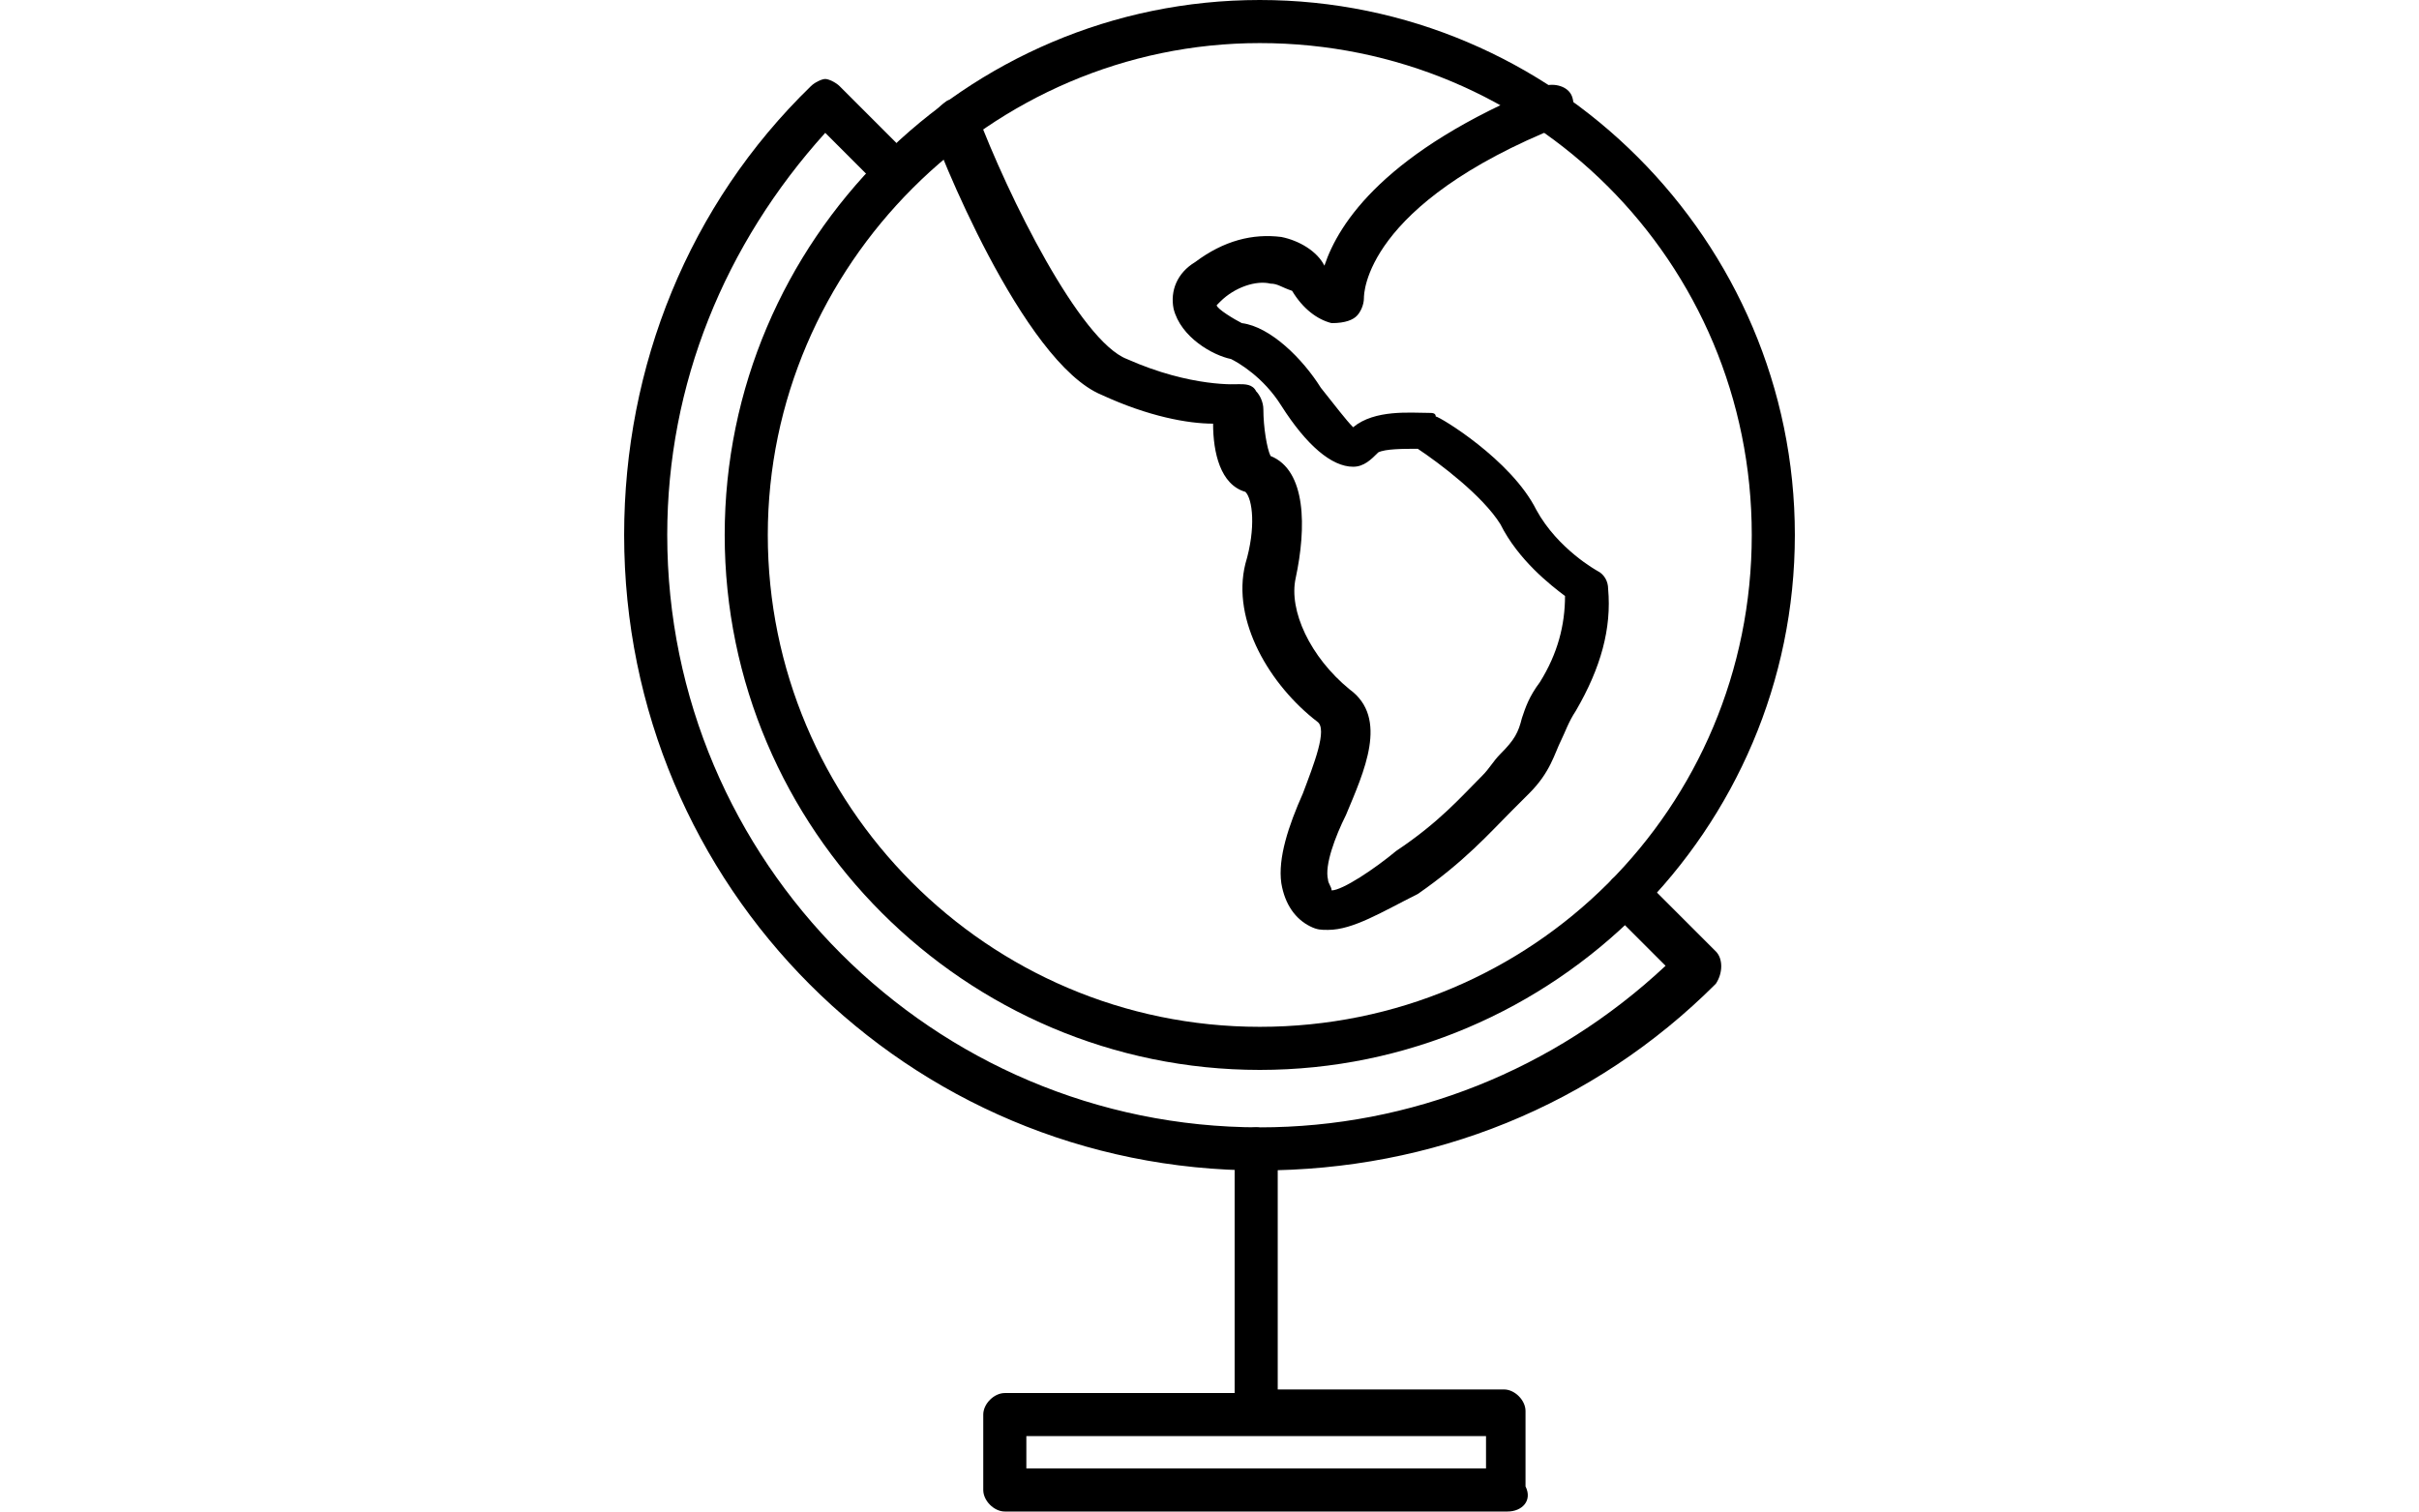
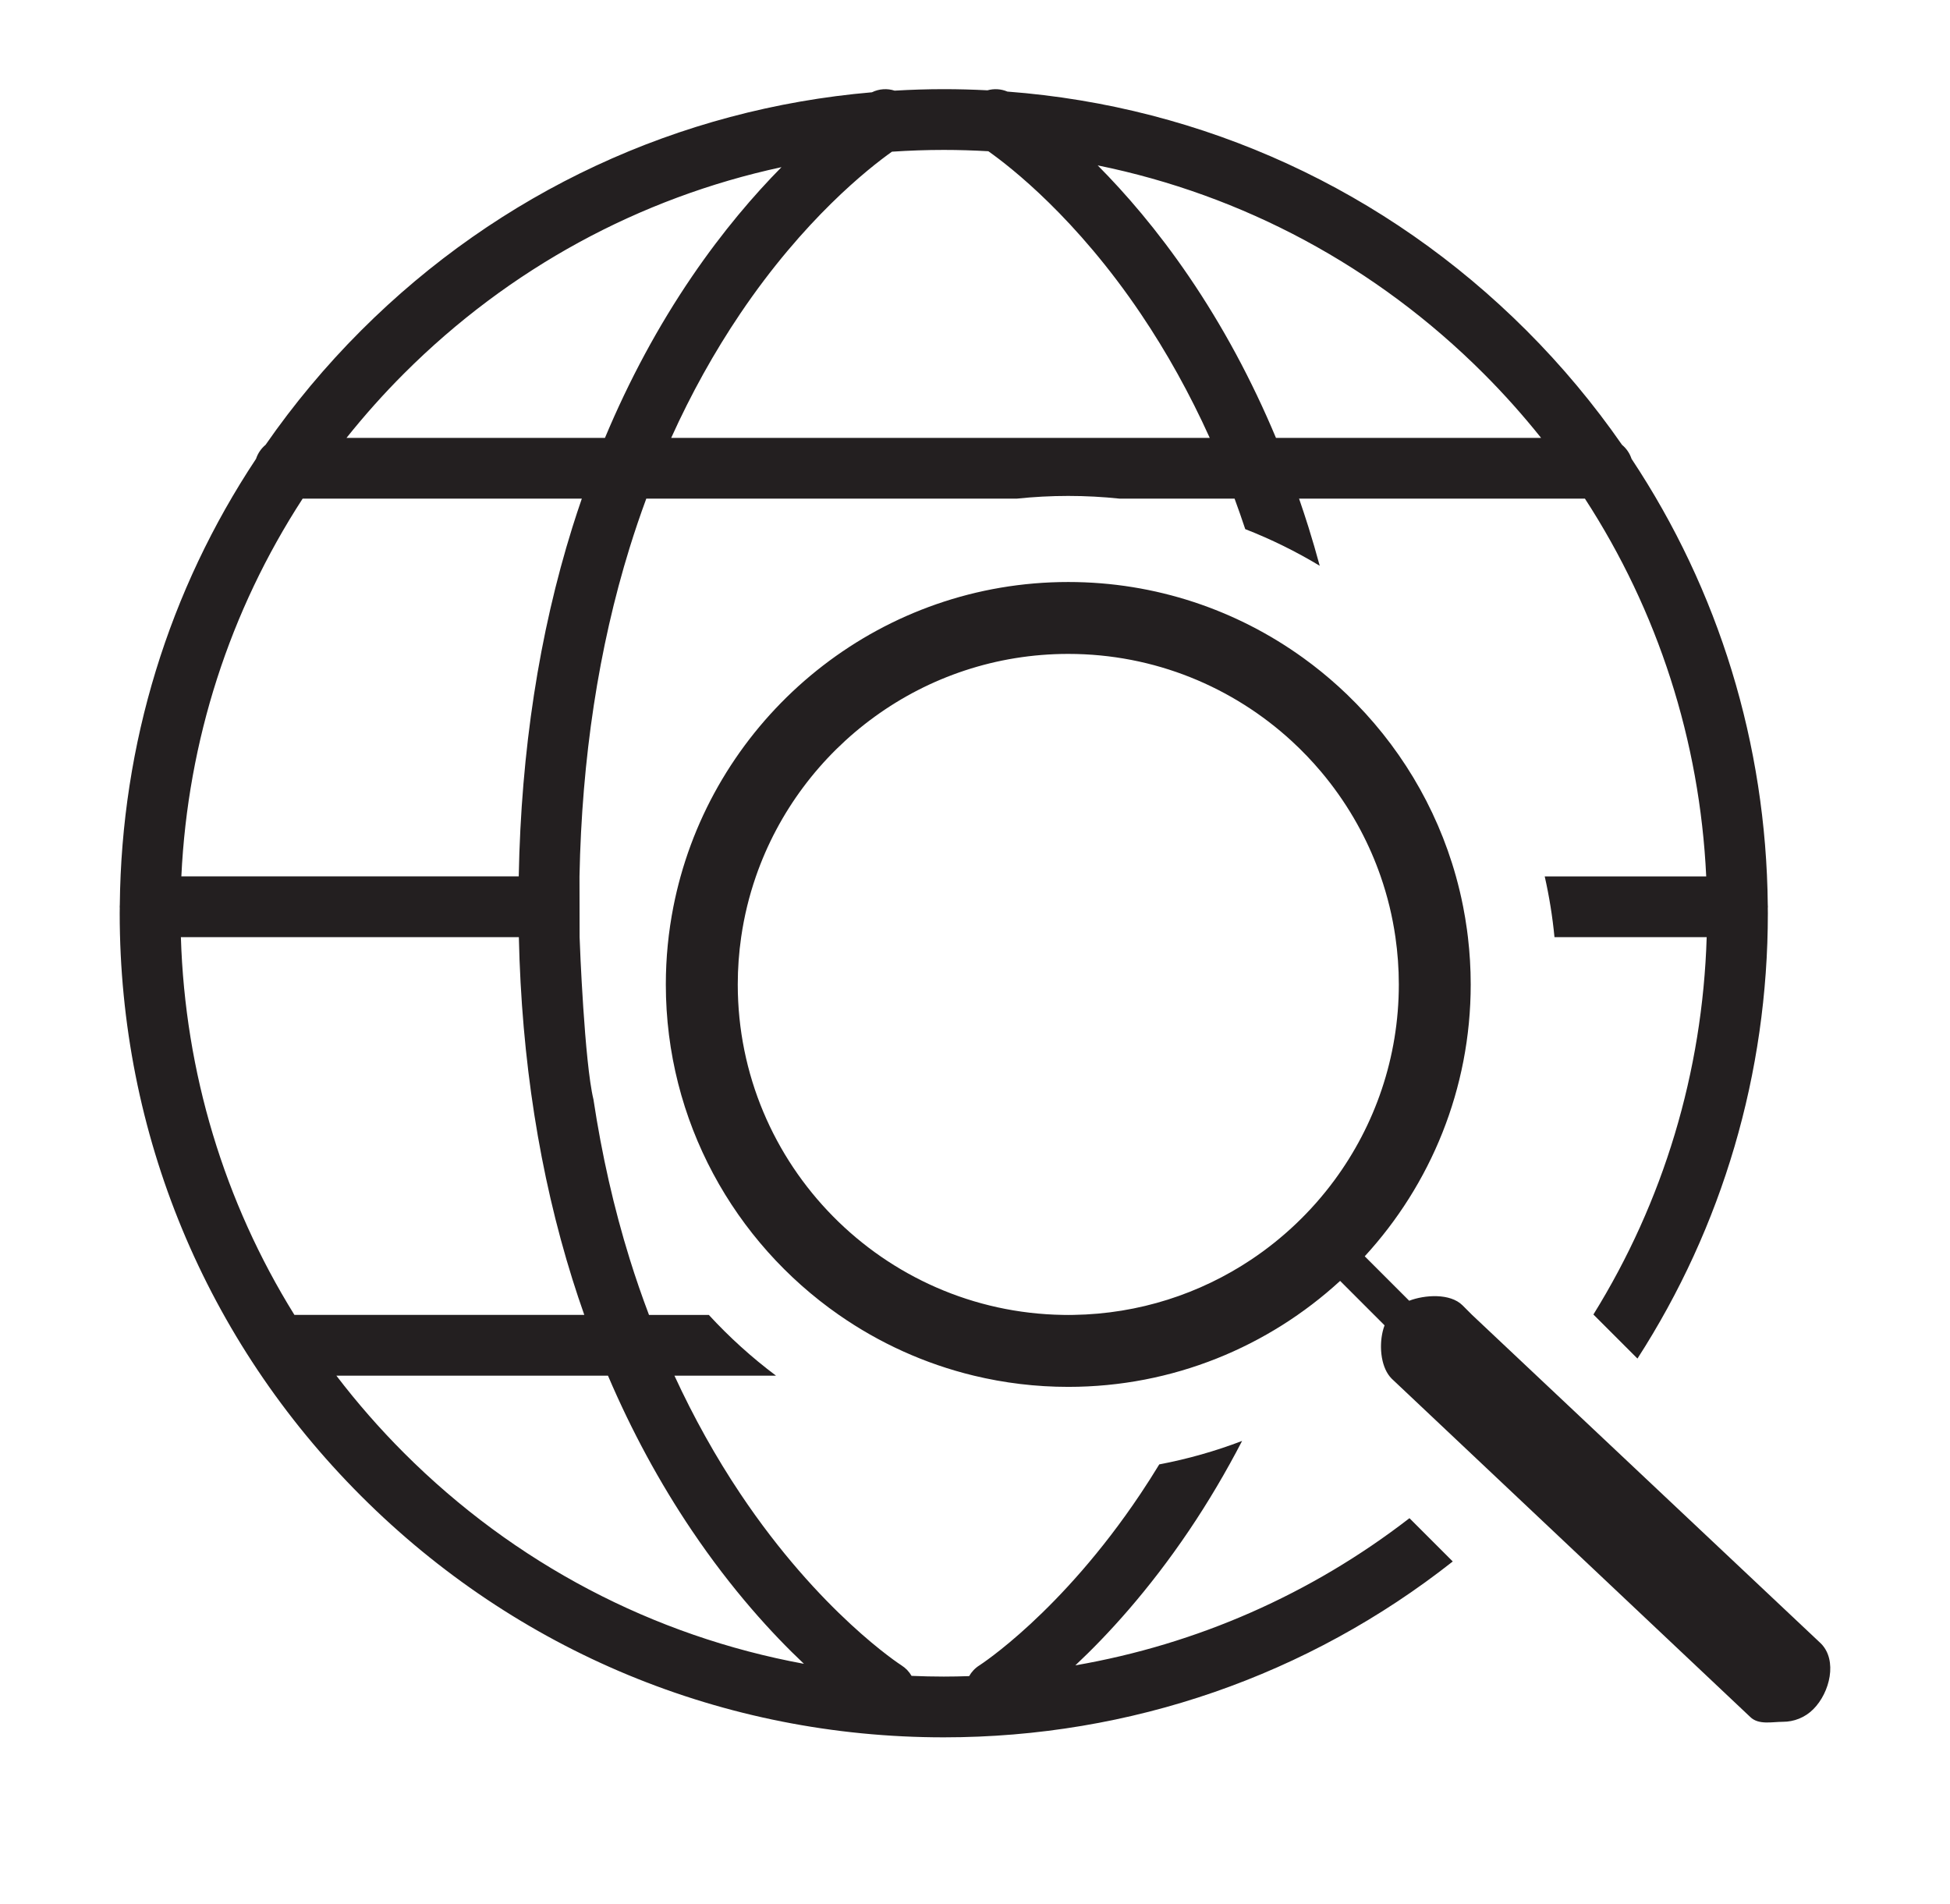
- <svg xmlns="http://www.w3.org/2000/svg" version="1.1" id="Layer_1" x="0px" y="0px" width="1280px" height="800px" viewBox="0 0 1280 800" enable-background="new 0 0 1280 800" xml:space="preserve">
+ <svg xmlns="http://www.w3.org/2000/svg" version="1.1" id="Layer_1" x="0px" y="0px" width="770.219px" height="751.822px" viewBox="0 0 770.219 751.822" enable-background="new 0 0 770.219 751.822" xml:space="preserve">
  <g>
-     <path d="M666.604,566.271c-155.819,0-283.136-127.315-283.136-283.135C383.468,127.316,510.784,0,666.604,0   s283.135,127.316,283.135,283.135C949.738,438.955,822.423,566.271,666.604,566.271z M666.604,22.803   c-142.518,0-260.333,117.815-260.333,260.333c0,142.518,115.915,260.333,260.333,260.333s260.332-115.914,260.332-260.333   C926.936,138.717,811.021,22.803,666.604,22.803z" />
-     <path d="M702.708,492.161c-3.801,0-5.701,0-9.501-1.899c-7.602-3.801-13.302-11.402-15.202-22.804   c-1.9-13.301,3.801-30.403,11.401-47.506c5.701-15.201,13.302-34.204,7.601-38.005c-24.703-19.002-45.605-53.206-38.005-83.61   c5.701-19.002,3.801-34.205,0-38.005c-13.301-3.8-17.102-20.903-17.102-36.104c-13.302,0-34.204-3.8-58.907-15.202   c-41.806-17.103-87.411-131.117-91.212-144.418c0-1.9,3.801-7.601,9.502-11.401c5.7-1.9,13.301,0,15.201,5.701   c17.103,45.606,55.107,121.615,79.811,131.117c34.204,15.202,58.907,13.301,58.907,13.301c3.8,0,7.601,0,9.501,3.801   c1.9,1.9,3.801,5.701,3.801,9.501c0,9.501,1.9,20.903,3.8,24.703c19.003,7.601,19.003,38.005,13.302,64.608   c-3.8,17.102,7.602,41.805,28.504,58.907c20.902,15.202,7.601,43.705-1.9,66.508c-5.7,11.402-11.401,26.604-9.501,34.205   c0,1.899,1.9,3.8,1.9,5.7c5.7,0,22.803-11.401,34.204-20.902c22.803-15.202,34.204-28.504,45.605-39.905   c3.801-3.801,5.701-7.601,9.501-11.401c7.602-7.601,9.502-11.401,11.401-19.002c1.9-5.701,3.801-11.401,9.502-19.003   c9.501-15.202,13.301-30.403,13.301-45.605c-7.601-5.701-24.702-19.002-34.204-38.005c-9.501-15.202-32.304-32.304-43.705-39.905   c-7.601,0-17.103,0-20.902,1.9c-3.801,3.801-7.602,7.601-13.302,7.601l0,0c-11.401,0-24.703-11.401-38.005-32.304   c-9.501-15.202-22.803-22.803-26.604-24.703c-9.501-1.9-26.604-11.402-30.403-26.604c-1.9-9.501,1.9-19.002,11.401-24.703   c15.202-11.401,30.403-15.202,45.605-13.302c9.501,1.9,19.002,7.601,22.803,15.202c7.601-22.803,32.304-60.808,115.915-95.012   c5.7-1.9,13.301,0,15.201,5.701c1.9,5.7,0,13.301-5.7,15.202C721.71,108.313,721.71,155.819,721.71,157.72   c0,3.8-1.899,7.601-3.8,9.501c-1.9,1.9-5.701,3.801-13.302,3.801c-7.602-1.9-15.202-7.601-20.903-17.102   c-5.7-1.9-7.601-3.801-11.401-3.801c-7.601-1.9-19.002,1.9-26.603,9.501c-1.9,1.9-1.9,1.9-1.9,1.9c0,1.9,9.501,7.601,13.302,9.501   c15.201,1.9,32.304,19.002,41.805,34.204c7.602,9.501,13.302,17.102,17.103,20.903c11.401-9.501,30.403-7.601,39.904-7.601   c1.9,0,3.801,0,3.801,1.9c1.9,0,39.905,22.803,53.207,49.406c11.401,20.902,32.304,32.304,32.304,32.304   c3.801,1.9,5.701,5.701,5.701,9.501c1.899,20.903-3.801,41.806-17.103,64.608c-3.801,5.701-5.701,11.401-7.601,15.202   c-3.801,7.601-5.701,17.102-17.103,28.503c-3.801,3.801-5.7,5.701-9.501,9.502c-11.401,11.401-24.703,26.603-49.406,43.705   C731.211,482.66,716.01,492.161,702.708,492.161z" />
-     <path d="M666.604,619.478c-186.224,0-336.342-150.119-336.342-336.342c0-89.311,34.205-174.822,98.812-237.53   c1.9-1.9,5.701-3.8,7.602-3.8s5.7,1.9,7.601,3.8L482.28,83.61c5.701,3.801,5.701,11.401,0,15.202c-3.801,3.8-11.401,3.8-17.103,0   l-28.503-28.504c-53.207,58.908-83.611,133.017-83.611,212.827c0,172.921,140.618,313.54,313.54,313.54   c79.81,0,155.819-30.404,214.727-85.511l-28.504-28.504c-3.8-3.801-3.8-11.401,0-17.102c3.801-3.801,11.402-3.801,17.103,0   l38.005,38.004c3.801,3.801,3.801,11.402,0,17.103C843.325,585.273,757.814,619.478,666.604,619.478z" />
-     <path d="M797.72,800H531.687c-5.701,0-11.401-5.701-11.401-11.401v-39.905c0-5.7,5.7-11.401,11.401-11.401h121.615V608.076   c0-5.701,5.7-11.401,11.401-11.401s11.401,5.7,11.401,11.401v127.315h119.715c5.701,0,11.401,5.701,11.401,11.401v39.905   C811.021,794.299,805.32,800,797.72,800z M544.988,777.197h241.33v-17.103h-243.23v17.103H544.988z" />
+     <path fill="#231F20" d="M581.452,519.361l-3.771-3.772c-4.889-4.889-15.016-4.153-21.075-1.824l-17.555-17.554   c25.978-28.307,41.858-66.02,41.858-107.377c0-6.318-0.383-12.549-1.104-18.677l0,0c-0.001-0.009-0.002-0.019-0.003-0.025   c-0.119-1.009-0.247-2.015-0.385-3.018c-0.003-0.024-0.009-0.048-0.011-0.071c-0.418-3.021-0.916-6.017-1.5-8.979   c-0.007-0.028-0.012-0.06-0.018-0.088c-0.179-0.899-0.365-1.8-0.559-2.694c-0.045-0.2-0.088-0.4-0.131-0.602   c-0.193-0.877-0.393-1.752-0.6-2.624c-0.01-0.043-0.021-0.086-0.031-0.13c-0.461-1.929-0.955-3.845-1.483-5.747   c-0.002-0.008-0.005-0.015-0.007-0.021l0,0c-7.746-27.765-22.855-52.483-43.086-71.917l0,0c-0.003-0.003-0.007-0.005-0.01-0.008   c-2.137-2.053-4.331-4.045-6.579-5.977c-0.038-0.034-0.079-0.067-0.118-0.101c-1.041-0.894-2.098-1.772-3.16-2.639   c-0.16-0.13-0.32-0.258-0.48-0.387c-0.97-0.784-1.949-1.556-2.938-2.317c-0.176-0.135-0.353-0.27-0.526-0.404   c-1.03-0.786-2.07-1.56-3.121-2.322c-0.107-0.079-0.218-0.16-0.327-0.239c-26.127-18.846-58.178-29.968-92.779-29.968   c-72.868,0-134.438,49.29-153.131,116.278l0,0c-0.004,0.016-0.008,0.031-0.013,0.046c-0.521,1.875-1.01,3.765-1.465,5.668   c-0.016,0.063-0.032,0.13-0.048,0.195c-0.205,0.863-0.4,1.731-0.592,2.603c-0.045,0.206-0.09,0.412-0.137,0.618   c-0.191,0.895-0.38,1.792-0.558,2.691c-0.005,0.023-0.01,0.051-0.015,0.073c-1.963,9.962-3.002,20.252-3.002,30.781   c0,53.999,27.071,101.787,68.351,130.527l0,0c0.006,0.004,0.011,0.008,0.019,0.012c15.899,11.068,33.905,19.307,53.288,23.985   c0.006,0.001,0.01,0.002,0.014,0.003l0,0c11.965,2.887,24.448,4.428,37.286,4.428c41.355,0,79.069-15.882,107.378-41.859   l13.432,13.434l4.122,4.122c-0.141,0.363-0.271,0.744-0.393,1.14c-0.041,0.132-0.074,0.271-0.112,0.408   c-0.076,0.265-0.151,0.526-0.218,0.803c-0.042,0.176-0.078,0.356-0.117,0.535c-0.053,0.243-0.105,0.483-0.151,0.733   c-0.038,0.204-0.067,0.414-0.102,0.622c-0.036,0.229-0.072,0.458-0.104,0.691c-0.029,0.229-0.054,0.464-0.078,0.698   c-0.021,0.215-0.043,0.429-0.06,0.646c-0.021,0.256-0.034,0.513-0.047,0.771c-0.011,0.196-0.021,0.393-0.023,0.591   c-0.008,0.279-0.011,0.559-0.01,0.84c0.001,0.175,0.004,0.349,0.008,0.523c0.007,0.304,0.02,0.604,0.035,0.908   c0.009,0.146,0.021,0.291,0.031,0.438c0.022,0.331,0.053,0.659,0.09,0.988c0.013,0.106,0.028,0.217,0.042,0.323   c0.046,0.361,0.097,0.722,0.159,1.077c0.01,0.059,0.021,0.113,0.032,0.171c0.578,3.183,1.804,6.129,3.839,8.164l141.552,133.557   c3.311,3.311,8.646,1.965,12.984,1.965c4.339,0,8.677-1.655,11.983-4.964c6.619-6.619,9.62-19.353,3.001-25.971L581.452,519.361z    M527.095,466.136c-1.116,1.516-2.266,3.001-3.443,4.464c-0.028,0.038-0.062,0.076-0.092,0.114   c-1.181,1.462-2.391,2.898-3.632,4.31c-0.012,0.013-0.023,0.023-0.034,0.037c-5.035,5.713-10.559,10.979-16.508,15.74   c-0.015,0.012-0.029,0.023-0.045,0.035c-1.469,1.175-2.964,2.318-4.484,3.43c-0.035,0.025-0.067,0.053-0.104,0.076   c-1.527,1.114-3.078,2.197-4.653,3.246l0,0c-20.144,13.406-44.203,21.367-70.067,21.773l0,0c-0.689,0.011-1.382,0.024-2.074,0.024   c-0.694,0-1.387-0.016-2.076-0.024l0,0c-71.034-1.114-128.479-59.233-128.479-130.527c0-6.341,0.464-12.575,1.344-18.677l0,0   c0.146-1.024,0.307-2.045,0.478-3.062c0.003-0.018,0.005-0.034,0.008-0.051c0.168-0.999,0.351-1.994,0.54-2.985   c0.007-0.035,0.015-0.072,0.021-0.109c0.188-0.975,0.388-1.942,0.598-2.907c0.013-0.057,0.025-0.112,0.037-0.168   c0.208-0.951,0.427-1.898,0.656-2.842c0.016-0.066,0.03-0.132,0.048-0.198c0.229-0.936,0.467-1.868,0.716-2.796   c0.019-0.069,0.038-0.139,0.056-0.208c0.25-0.926,0.511-1.848,0.779-2.766c0.021-0.066,0.039-0.134,0.061-0.198   c0.272-0.925,0.557-1.849,0.85-2.766c0.014-0.044,0.029-0.088,0.043-0.132c0.302-0.938,0.613-1.876,0.936-2.807   c17.723-51.096,66.334-87.882,123.387-87.882c34.055,0,65.101,13.112,88.367,34.545c4.075,3.754,7.911,7.765,11.482,12.004   c0.021,0.024,0.041,0.048,0.062,0.072c1.182,1.405,2.334,2.834,3.457,4.291c0.007,0.007,0.013,0.015,0.019,0.021   c4.53,5.871,8.574,12.137,12.067,18.736l0,0c3.084,5.824,5.739,11.905,7.927,18.208l0,0c0.325,0.938,0.642,1.886,0.946,2.835   c0.011,0.033,0.021,0.064,0.03,0.1c0.295,0.921,0.579,1.847,0.854,2.775c0.02,0.064,0.039,0.131,0.059,0.196   c0.271,0.913,0.527,1.833,0.776,2.756c0.021,0.074,0.041,0.149,0.062,0.227c0.247,0.922,0.484,1.849,0.711,2.778   c0.02,0.07,0.036,0.144,0.056,0.217c0.228,0.938,0.443,1.881,0.65,2.828c0.015,0.059,0.026,0.118,0.039,0.178   c0.209,0.962,0.408,1.928,0.597,2.898c0.009,0.04,0.017,0.08,0.022,0.12c0.19,0.987,0.371,1.981,0.539,2.979   c0.003,0.018,0.006,0.033,0.009,0.051c0.171,1.018,0.33,2.036,0.479,3.062l0,0c0.878,6.102,1.342,12.336,1.342,18.677   C552.509,417.741,543.059,444.479,527.095,466.136z" />
+     <path fill="#231F20" d="M698.284,358.157c0-0.274-0.021-0.543-0.041-0.812c-0.641-63.576-19.387-124.253-53.812-176.123   c-0.713-2.179-2.027-4.086-3.754-5.516c-11.091-15.986-23.681-31.105-37.729-45.155C547.43,75.034,475.387,42.049,397.911,36.173   c-2.559-1.083-5.33-1.214-7.882-0.501c-5.724-0.297-11.473-0.457-17.247-0.457c-6.505,0-12.977,0.213-19.416,0.589   c-2.881-0.927-6.09-0.768-8.966,0.647c-76.233,6.543-147.042,39.361-201.78,94.1c-14.048,14.049-26.638,29.166-37.728,45.151   c-1.73,1.431-3.046,3.341-3.759,5.523c-34.424,51.868-53.169,112.544-53.81,176.118c-0.018,0.271-0.041,0.538-0.041,0.812   c0,0.168,0.018,0.331,0.025,0.497c-0.004,0.688-0.025,1.372-0.025,2.061c0,86.944,33.858,168.687,95.335,230.163   c61.479,61.479,143.221,95.337,230.163,95.337c73.846,0,143.929-24.436,201.037-69.462l-17.1-17.1   c-38.779,29.978-83.864,49.814-131.967,58.127c12.705-11.923,28.807-29.396,44.894-53.243c7.593-11.256,14.578-23.08,20.965-35.396   c-10.588,4.041-21.529,7.146-32.717,9.266c-2.391,3.925-4.849,7.787-7.382,11.577c-31.45,47.051-63.354,67.612-63.649,67.801   c-1.748,1.098-3.112,2.57-4.062,4.25c-3.332,0.106-6.669,0.183-10.02,0.183c-4.259,0-8.5-0.105-12.729-0.281   c-0.938-1.627-2.267-3.061-3.96-4.136c-0.318-0.202-32.225-20.766-63.674-67.814c-9.741-14.574-18.427-30.162-26.021-46.62h40.12   c-9.573-7.17-18.454-15.213-26.539-24h-23.634c-2.743-7.25-5.298-14.637-7.638-22.165c-6.224-20.027-10.984-41.058-14.297-62.936   c-3.53-14.572-5.398-61.052-5.471-64.104l-0.045-24c0.914-46.657,7.557-90.277,19.799-129.801   c2.039-6.58,4.236-13.047,6.582-19.403h146.312c6.691-0.705,13.483-1.074,20.359-1.074s13.668,0.369,20.359,1.074h45.338   c1.464,3.967,2.863,7.983,4.21,12.037c10.261,4.002,20.099,8.857,29.422,14.479c-1.396-5.139-2.873-10.223-4.441-15.242   c-1.188-3.795-2.436-7.548-3.718-11.275H626.02c28.81,44.354,45.372,95.495,47.908,149.204h-63.79   c1.773,7.832,3.07,15.842,3.857,24h60.119c-1.635,53.451-17.123,104.507-44.748,149.044l17.401,17.401   c33.522-51.99,51.507-112.555,51.507-175.89c0-0.688-0.021-1.373-0.023-2.061C698.266,358.488,698.284,358.325,698.284,358.157z    M240.141,543.361c9.313,21.794,20.396,42.271,33.147,61.176c15.819,23.453,31.649,40.729,44.255,52.637   c-59.498-10.957-114.253-39.566-157.952-83.267c-9.661-9.66-18.566-19.873-26.727-30.546H240.141L240.141,543.361z    M230.786,519.361H116.291c-27.687-44.574-43.209-95.689-44.845-149.204h133.494c1.066,48.242,8.159,93.648,21.157,135.135   C227.582,510.033,229.148,514.722,230.786,519.361z M226.095,208.228c-13.156,42.086-20.27,88.439-21.2,137.929H71.633   c2.536-53.709,19.1-104.85,47.908-149.204h110.271C228.527,200.68,227.28,204.433,226.095,208.228z M238.95,172.953H136.864   c7.055-8.827,14.621-17.325,22.729-25.431c41.517-41.517,93.016-69.416,149.079-81.496c-10.791,10.936-23.074,25.186-35.354,43.206   C260.004,128.774,248.512,150.112,238.95,172.953z M265.111,172.953c7.874-17.417,16.978-33.812,27.242-49.03   c25.229-37.396,50.742-57.468,59.955-64.01c6.785-0.452,13.611-0.698,20.478-0.698c5.895,0,11.759,0.188,17.597,0.522   c9,6.358,34.747,26.457,60.201,64.186c10.267,15.218,19.366,31.613,27.241,49.03H265.111z M503.986,172.953   c-9.562-22.841-21.054-44.179-34.367-63.721c-12.541-18.407-25.091-32.884-36.046-43.908   c57.354,11.68,110.066,39.861,152.403,82.198c8.106,8.106,15.675,16.604,22.729,25.431H503.986z" />
  </g>
</svg>
